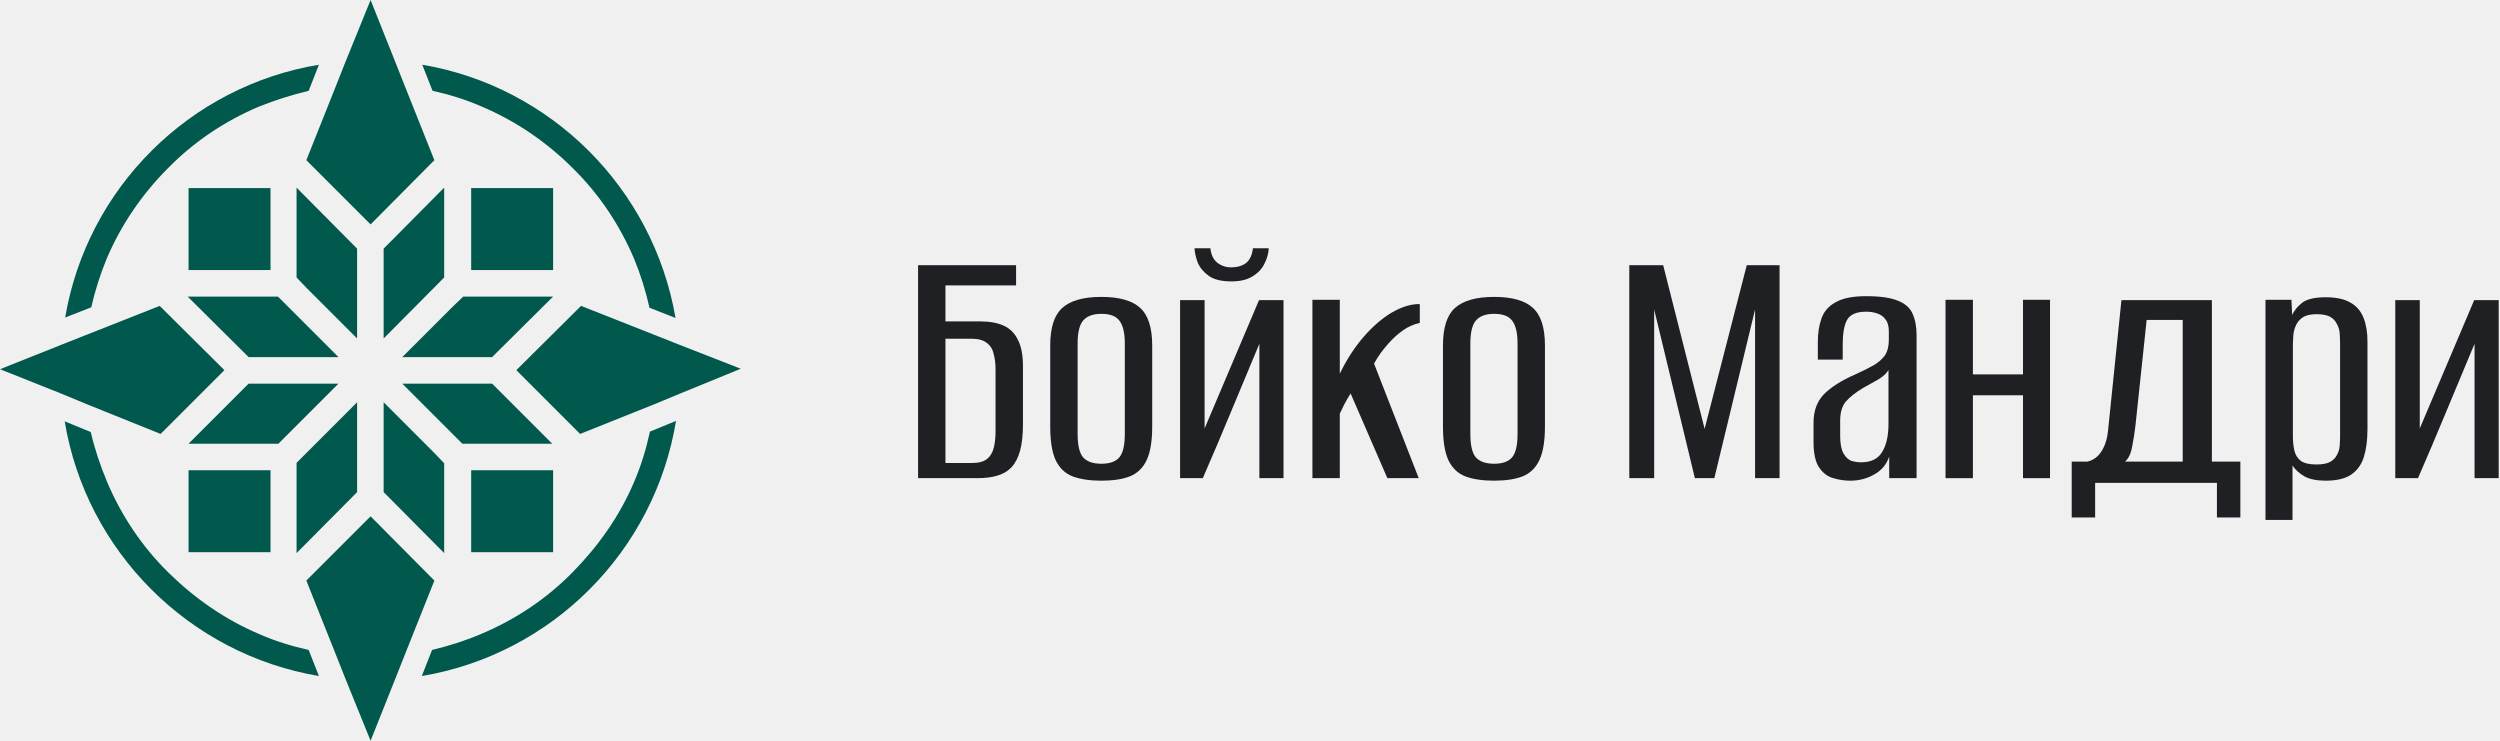
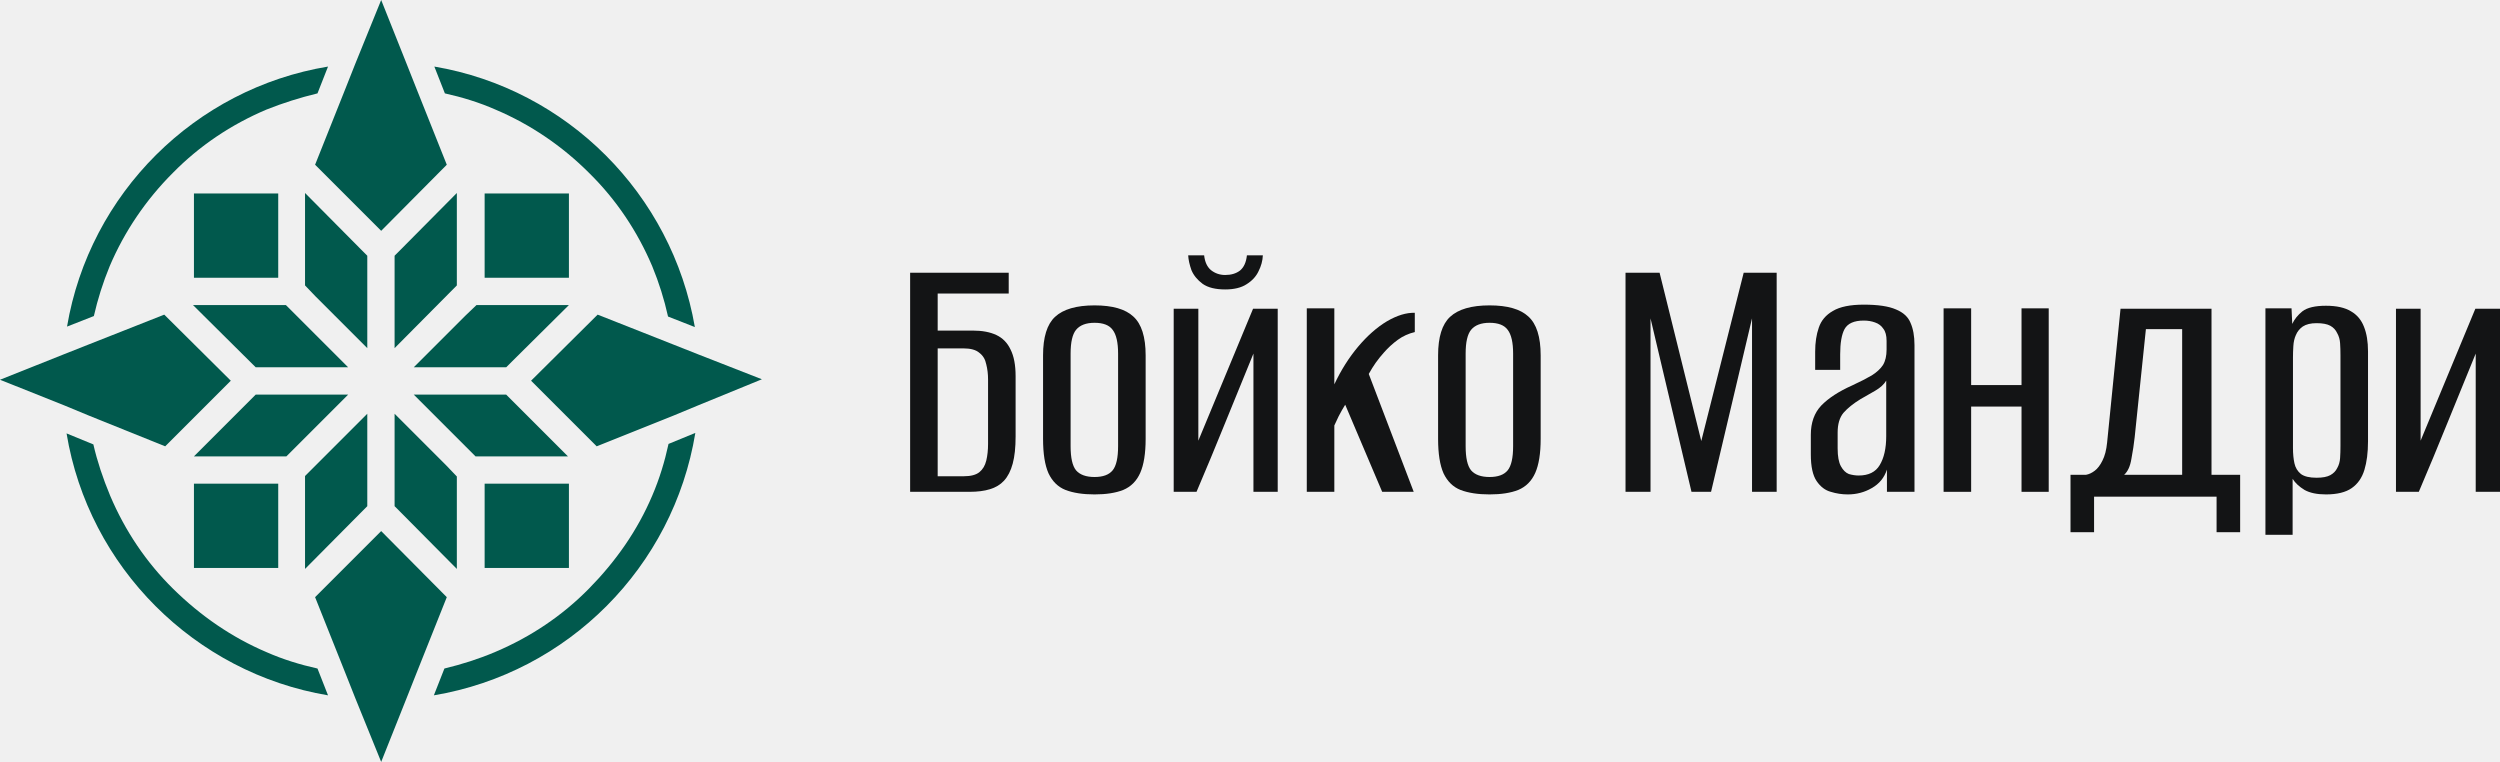
- <svg xmlns="http://www.w3.org/2000/svg" width="189" height="56" viewBox="0 0 189 56" fill="none">
-   <g clip-path="url(#clip0_117_90)">
-     <path d="M37.627 26.575L37.205 26.997H30.411L32.805 24.604L34.213 23.196L35.022 22.421H41.815L37.627 26.575Z" fill="#01594D" />
-     <path d="M18.796 29.003H25.589L21.048 33.544H14.255L18.796 29.003Z" fill="#01594D" />
-     <path d="M26.997 30.411V37.205L22.421 41.815V34.987L23.195 34.213L24.603 32.805L26.997 30.411Z" fill="#01594D" />
-     <path d="M29.003 37.205V30.411L31.396 32.805L32.804 34.213L33.579 35.022V41.815L29.425 37.627L29.003 37.205Z" fill="#01594D" />
-     <path d="M34.212 32.805L32.804 31.397L30.411 29.003H37.204L37.627 29.426L41.745 33.544H34.951L34.212 32.805Z" fill="#01594D" />
-     <path d="M21.013 22.421L21.788 23.196L23.195 24.604L25.589 26.997H18.796L14.185 22.421H21.013Z" fill="#01594D" />
-     <path d="M23.195 21.788L22.421 20.978V14.185L26.574 18.373L26.997 18.796V25.589L24.603 23.196L23.195 21.788Z" fill="#01594D" />
-     <path d="M29.003 18.796L29.425 18.373L33.579 14.185V20.978L29.003 25.589V18.796Z" fill="#01594D" />
-     <path d="M35.621 14.22H41.815V20.415H35.621V14.22Z" fill="#01594D" />
-     <path d="M14.255 14.22H20.45V20.415H14.255V14.22Z" fill="#01594D" />
-     <path d="M35.621 35.55H41.815V41.745H35.621V35.55Z" fill="#01594D" />
-     <path d="M14.255 35.55H20.45V41.745H14.255V35.55Z" fill="#01594D" />
-     <path d="M8.095 36.43C9.186 38.999 10.735 41.323 12.741 43.294C14.748 45.265 17.036 46.849 19.605 47.94C20.802 48.468 22.069 48.855 23.336 49.136L24.11 51.108C14.29 49.453 6.511 41.675 4.892 31.854L6.863 32.664C7.145 33.896 7.567 35.163 8.095 36.43Z" fill="#01594D" />
-     <path d="M47.94 19.57C46.849 17.001 45.3 14.678 43.294 12.707C41.322 10.736 38.999 9.152 36.43 8.061C35.233 7.533 33.966 7.145 32.699 6.864L31.925 4.893C41.674 6.547 49.383 14.255 51.072 24.04L49.101 23.266C48.82 21.999 48.432 20.767 47.94 19.57Z" fill="#01594D" />
-     <path d="M36.43 47.904C38.999 46.813 41.322 45.265 43.294 43.258C45.265 41.252 46.849 38.999 47.94 36.43C48.468 35.198 48.855 33.931 49.136 32.629L51.107 31.819C49.488 41.675 41.745 49.453 31.889 51.108L32.664 49.136C33.966 48.82 35.198 48.432 36.43 47.904Z" fill="#01594D" />
-     <path d="M19.57 8.061C17 9.152 14.677 10.7 12.706 12.707C10.735 14.678 9.151 17.001 8.06 19.57C7.567 20.767 7.18 21.999 6.899 23.231L4.927 24.005C6.582 14.22 14.325 6.512 24.11 4.893L23.336 6.864C22.034 7.181 20.802 7.568 19.57 8.061Z" fill="#01594D" />
-     <path d="M43.857 32.805L39.035 27.983L43.927 23.125L49.453 25.308L51.319 26.047L56 27.877L51.354 29.778L49.488 30.552L43.857 32.805Z" fill="#01594D" />
-     <path d="M28.017 16.965L23.16 12.108L25.377 6.547L26.116 4.681L28.017 6.10352e-05L29.883 4.681L30.622 6.547L32.839 12.108L28.017 16.965Z" fill="#01594D" />
-     <path d="M4.681 26.047L6.546 25.308L12.072 23.125L16.965 27.983L12.143 32.805L6.546 30.552L4.681 29.778L-0.001 27.912L4.681 26.047Z" fill="#01594D" />
-     <path d="M28.017 39.035L32.839 43.892L30.622 49.453L29.883 51.319L28.017 56L26.116 51.319L25.377 49.453L23.16 43.892L28.017 39.035Z" fill="#01594D" />
+ <svg xmlns="http://www.w3.org/2000/svg" width="210" height="64" viewBox="0 0 210 64" fill="none">
+   <g clip-path="url(#clip0_574_410)">
+     <path d="M43.002 30.371L42.519 30.853H34.755L37.491 28.118L39.1 26.509L40.025 25.624H47.789L43.002 30.371Z" fill="#01594D" />
+     <path d="M21.48 33.147H29.244L24.055 38.336H16.291L21.48 33.147Z" fill="#01594D" />
+     <path d="M30.852 34.755V42.519L25.623 47.789V39.985L26.508 39.1L28.117 37.491L30.852 34.755Z" fill="#01594D" />
+     <path d="M33.146 42.519V34.755L35.881 37.491L37.49 39.1L38.375 40.025V47.789L33.628 43.002L33.146 42.519Z" fill="#01594D" />
+     <path d="M39.099 37.491L37.49 35.882L34.755 33.147H42.518L43.001 33.629L47.708 38.336H39.944L39.099 37.491Z" fill="#01594D" />
+     <path d="M24.014 25.624L24.899 26.509L26.508 28.118L29.244 30.853H21.48L16.21 25.624H24.014Z" fill="#01594D" />
+     <path d="M26.508 24.9L25.623 23.975V16.211L30.37 20.998L30.852 21.481V29.244L28.117 26.509L26.508 24.9Z" fill="#01594D" />
+     <path d="M33.146 21.481L33.628 20.998L38.375 16.211V23.975L33.146 29.244V21.481Z" fill="#01594D" />
+     <path d="M40.709 16.252H47.789V23.331H40.709V16.252Z" fill="#01594D" />
+     <path d="M16.291 16.252H23.371V23.331H16.291V16.252Z" fill="#01594D" />
+     <path d="M40.709 40.628H47.789V47.708H40.709V40.628Z" fill="#01594D" />
+     <path d="M16.291 40.628H23.371V47.708H16.291V40.628Z" fill="#01594D" />
+     <path d="M9.251 41.634C10.498 44.571 12.268 47.226 14.561 49.478C16.854 51.731 19.469 53.541 22.405 54.788C23.773 55.392 25.221 55.834 26.669 56.156L27.554 58.409C16.331 56.518 7.441 47.628 5.591 36.405L7.843 37.33C8.165 38.738 8.648 40.186 9.251 41.634Z" fill="#01594D" />
+     <path d="M54.788 22.366C53.541 19.429 51.771 16.774 49.478 14.521C47.225 12.269 44.571 10.459 41.634 9.212C40.266 8.608 38.818 8.166 37.37 7.844L36.485 5.591C47.628 7.482 56.437 16.291 58.368 27.474L56.115 26.589C55.794 25.141 55.351 23.733 54.788 22.366Z" fill="#01594D" />
+     <path d="M41.634 54.748C44.57 53.501 47.225 51.731 49.478 49.438C51.731 47.145 53.541 44.57 54.788 41.634C55.391 40.226 55.834 38.778 56.156 37.289L58.408 36.364C56.558 47.628 47.708 56.518 36.445 58.408L37.33 56.156C38.818 55.794 40.226 55.351 41.634 54.748Z" fill="#01594D" />
+     <path d="M22.365 9.212C19.428 10.459 16.774 12.229 14.521 14.521C12.268 16.774 10.458 19.429 9.211 22.366C8.648 23.733 8.205 25.141 7.884 26.549L5.631 27.434C7.522 16.251 16.371 7.442 27.554 5.591L26.669 7.844C25.181 8.206 23.773 8.649 22.365 9.212Z" fill="#01594D" />
+     <path d="M50.121 37.491L44.61 31.98L50.202 26.429L56.517 28.923L58.649 29.767L63.999 31.859L58.69 34.032L56.558 34.916L50.121 37.491Z" fill="#01594D" />
+     <path d="M32.019 19.389L26.468 13.838L29.002 7.482L29.847 5.35L32.019 0L34.151 5.35L34.996 7.482L37.53 13.838L32.019 19.389Z" fill="#01594D" />
+     <path d="M5.349 29.767L7.481 28.923L13.797 26.429L19.388 31.98L13.877 37.491L7.481 34.916L5.349 34.032L-0.001 31.899L5.349 29.767Z" fill="#01594D" />
+     <path d="M32.019 44.611L37.53 50.162L34.996 56.518L34.151 58.65L32.019 64L29.847 58.65L29.002 56.518L26.468 50.162L32.019 44.611Z" fill="#01594D" />
  </g>
-   <path d="M69.406 36.149V20.048H76.816V21.574H71.476V24.298H74.119C74.827 24.298 75.417 24.407 75.89 24.625C76.362 24.843 76.716 25.197 76.952 25.688C77.206 26.178 77.334 26.832 77.334 27.649V32.09C77.334 32.889 77.261 33.552 77.116 34.079C76.97 34.605 76.752 35.023 76.462 35.332C76.189 35.623 75.835 35.831 75.399 35.959C74.981 36.086 74.473 36.149 73.874 36.149H69.406ZM73.438 35.005C73.965 35.005 74.355 34.905 74.609 34.705C74.864 34.505 75.036 34.224 75.127 33.861C75.218 33.498 75.263 33.089 75.263 32.635V27.895C75.263 27.495 75.218 27.123 75.127 26.777C75.054 26.414 74.882 26.133 74.609 25.933C74.355 25.715 73.955 25.606 73.41 25.606H71.476V35.005H73.438Z" fill="#1F2023" />
-   <path d="M83.266 36.34C82.394 36.34 81.667 36.231 81.086 36.013C80.523 35.795 80.096 35.386 79.806 34.787C79.533 34.188 79.397 33.343 79.397 32.253V26.124C79.397 24.78 79.697 23.835 80.296 23.29C80.913 22.727 81.903 22.446 83.266 22.446C84.61 22.446 85.581 22.718 86.181 23.263C86.798 23.808 87.107 24.762 87.107 26.124V32.253C87.107 33.325 86.971 34.16 86.698 34.76C86.426 35.359 85.999 35.777 85.418 36.013C84.855 36.231 84.137 36.34 83.266 36.34ZM83.266 35.059C83.901 35.059 84.355 34.896 84.628 34.569C84.9 34.242 85.036 33.652 85.036 32.798V25.988C85.036 25.17 84.9 24.589 84.628 24.244C84.373 23.899 83.919 23.726 83.266 23.726C82.63 23.726 82.167 23.899 81.876 24.244C81.604 24.571 81.468 25.152 81.468 25.988V32.798C81.468 33.652 81.604 34.242 81.876 34.569C82.167 34.896 82.63 35.059 83.266 35.059Z" fill="#1F2023" />
-   <path d="M89.215 36.149V22.691H91.068V32.39L95.182 22.691H97.034V36.149H95.209V25.988C94.501 27.695 93.792 29.393 93.084 31.082C92.394 32.753 91.676 34.442 90.932 36.149H89.215ZM93.084 21.274C92.358 21.274 91.794 21.138 91.395 20.866C90.995 20.575 90.714 20.239 90.55 19.858C90.405 19.458 90.323 19.095 90.305 18.768H91.504C91.558 19.258 91.731 19.622 92.022 19.858C92.33 20.094 92.684 20.212 93.084 20.212C93.538 20.212 93.91 20.103 94.201 19.885C94.492 19.649 94.664 19.276 94.719 18.768H95.917C95.899 19.168 95.79 19.558 95.59 19.939C95.409 20.321 95.109 20.639 94.691 20.893C94.292 21.147 93.756 21.274 93.084 21.274Z" fill="#1F2023" />
-   <path d="M99.219 36.149V22.664H101.289V28.249C101.798 27.195 102.397 26.269 103.087 25.47C103.778 24.671 104.495 24.053 105.24 23.617C106.002 23.181 106.702 22.973 107.337 22.991V24.407C106.865 24.516 106.438 24.707 106.057 24.98C105.675 25.252 105.33 25.561 105.022 25.906C104.804 26.142 104.595 26.396 104.395 26.669C104.213 26.923 104.041 27.195 103.877 27.486L107.256 36.149H104.885L102.107 29.747C101.943 30.001 101.78 30.283 101.616 30.592C101.471 30.9 101.362 31.127 101.289 31.273V36.149H99.219Z" fill="#1F2023" />
-   <path d="M112.956 36.34C112.085 36.34 111.358 36.231 110.777 36.013C110.214 35.795 109.787 35.386 109.497 34.787C109.224 34.188 109.088 33.343 109.088 32.253V26.124C109.088 24.78 109.388 23.835 109.987 23.29C110.604 22.727 111.594 22.446 112.956 22.446C114.3 22.446 115.272 22.718 115.871 23.263C116.489 23.808 116.798 24.762 116.798 26.124V32.253C116.798 33.325 116.662 34.16 116.389 34.76C116.117 35.359 115.69 35.777 115.109 36.013C114.546 36.231 113.828 36.34 112.956 36.34ZM112.956 35.059C113.592 35.059 114.046 34.896 114.319 34.569C114.591 34.242 114.727 33.652 114.727 32.798V25.988C114.727 25.17 114.591 24.589 114.319 24.244C114.064 23.899 113.61 23.726 112.956 23.726C112.321 23.726 111.858 23.899 111.567 24.244C111.295 24.571 111.158 25.152 111.158 25.988V32.798C111.158 33.652 111.295 34.242 111.567 34.569C111.858 34.896 112.321 35.059 112.956 35.059Z" fill="#1F2023" />
-   <path d="M123.175 36.149V20.048H125.736L128.869 32.417L132.056 20.048H134.535V36.149H132.683V23.399L129.604 36.149H128.133L125.055 23.399V36.149H123.175Z" fill="#1F2023" />
-   <path d="M139.881 36.34C139.445 36.34 139.019 36.276 138.601 36.149C138.183 36.04 137.829 35.777 137.538 35.359C137.248 34.941 137.102 34.288 137.102 33.398V31.954C137.102 31.064 137.366 30.346 137.893 29.802C138.437 29.257 139.209 28.766 140.208 28.33C140.808 28.058 141.298 27.813 141.679 27.595C142.061 27.359 142.342 27.104 142.524 26.832C142.705 26.541 142.796 26.16 142.796 25.688V25.061C142.796 24.662 142.715 24.362 142.551 24.162C142.406 23.944 142.197 23.79 141.925 23.699C141.67 23.608 141.389 23.563 141.08 23.563C140.353 23.563 139.872 23.772 139.636 24.189C139.418 24.589 139.309 25.206 139.309 26.042V27.186H137.429V25.851C137.429 25.179 137.52 24.589 137.702 24.08C137.883 23.554 138.238 23.145 138.764 22.855C139.291 22.546 140.063 22.391 141.08 22.391C142.152 22.391 142.96 22.509 143.505 22.745C144.049 22.963 144.413 23.29 144.594 23.726C144.794 24.162 144.894 24.707 144.894 25.361V36.149H142.824V34.515C142.624 35.114 142.242 35.568 141.679 35.877C141.134 36.185 140.535 36.34 139.881 36.34ZM140.699 34.95C141.443 34.95 141.97 34.696 142.279 34.188C142.606 33.661 142.769 32.953 142.769 32.063V27.976C142.606 28.249 142.333 28.494 141.952 28.712C141.589 28.912 141.216 29.12 140.835 29.338C140.29 29.665 139.863 30.001 139.554 30.346C139.264 30.692 139.118 31.173 139.118 31.79V32.962C139.118 33.543 139.2 33.979 139.364 34.269C139.527 34.56 139.727 34.751 139.963 34.842C140.217 34.914 140.462 34.95 140.699 34.95Z" fill="#1F2023" />
-   <path d="M147.082 36.149V22.664H149.152V28.303H152.939V22.664H154.982V36.149H152.939V29.883H149.152V36.149H147.082Z" fill="#1F2023" />
-   <path d="M156.621 39.119V34.896H157.792C158.01 34.86 158.228 34.76 158.446 34.596C158.664 34.433 158.855 34.188 159.018 33.861C159.2 33.516 159.318 33.071 159.372 32.526L160.38 22.691H167.218V34.896H169.371V39.119H167.6V36.503H158.392V39.119H156.621ZM160.653 34.896H165.012V24.189H162.287L161.443 32.144C161.388 32.635 161.307 33.161 161.198 33.724C161.107 34.269 160.925 34.66 160.653 34.896Z" fill="#1F2023" />
-   <path d="M171.271 39.309V22.664H173.233L173.287 23.808C173.451 23.463 173.705 23.154 174.05 22.882C174.413 22.609 175.004 22.473 175.821 22.473C176.62 22.473 177.247 22.609 177.701 22.882C178.155 23.136 178.482 23.517 178.681 24.026C178.881 24.516 178.981 25.116 178.981 25.824V32.444C178.981 33.261 178.89 33.961 178.709 34.542C178.527 35.123 178.209 35.568 177.755 35.877C177.301 36.185 176.656 36.34 175.821 36.34C175.149 36.34 174.613 36.231 174.214 36.013C173.814 35.777 173.514 35.504 173.314 35.196V39.309H171.271ZM175.113 35.114C175.567 35.114 175.912 35.05 176.148 34.923C176.384 34.796 176.556 34.624 176.665 34.406C176.793 34.188 176.865 33.943 176.883 33.67C176.902 33.398 176.911 33.107 176.911 32.798V26.096C176.911 25.788 176.902 25.497 176.883 25.225C176.865 24.952 176.793 24.707 176.665 24.489C176.556 24.253 176.384 24.071 176.148 23.944C175.912 23.817 175.567 23.753 175.113 23.753C174.677 23.753 174.332 23.835 174.077 23.999C173.841 24.162 173.669 24.371 173.56 24.625C173.451 24.861 173.387 25.134 173.369 25.443C173.351 25.733 173.342 26.006 173.342 26.26V32.934C173.342 33.352 173.378 33.724 173.451 34.051C173.523 34.378 173.687 34.642 173.941 34.842C174.195 35.023 174.586 35.114 175.113 35.114Z" fill="#1F2023" />
-   <path d="M181.083 36.149V22.691H182.935V32.39L187.049 22.691H188.901V36.149H187.076V25.988C186.368 27.695 185.659 29.393 184.951 31.082C184.261 32.753 183.544 34.442 182.799 36.149H181.083Z" fill="#1F2023" />
+   <path d="M76.451 41.313V22.912H84.732V24.656H78.765V27.769H81.718C82.51 27.769 83.169 27.894 83.697 28.143C84.225 28.392 84.621 28.797 84.885 29.357C85.169 29.918 85.311 30.665 85.311 31.599V36.674C85.311 37.587 85.23 38.345 85.067 38.947C84.905 39.549 84.661 40.026 84.337 40.379C84.032 40.711 83.636 40.95 83.149 41.095C82.682 41.24 82.114 41.313 81.444 41.313H76.451ZM80.957 40.005C81.546 40.005 81.982 39.891 82.266 39.663C82.55 39.434 82.743 39.113 82.845 38.698C82.946 38.282 82.997 37.815 82.997 37.297V31.879C82.997 31.422 82.946 30.997 82.845 30.602C82.763 30.187 82.571 29.866 82.266 29.637C81.982 29.388 81.535 29.264 80.926 29.264H78.765V40.005H80.957Z" fill="#131415" />
+   <path d="M91.941 41.531C90.966 41.531 90.154 41.406 89.505 41.157C88.876 40.908 88.398 40.441 88.074 39.756C87.769 39.071 87.617 38.106 87.617 36.861V29.855C87.617 28.319 87.952 27.24 88.622 26.617C89.312 25.974 90.418 25.652 91.941 25.652C93.443 25.652 94.528 25.963 95.198 26.586C95.888 27.209 96.234 28.299 96.234 29.855V36.861C96.234 38.085 96.081 39.04 95.777 39.725C95.472 40.41 94.995 40.887 94.346 41.157C93.717 41.406 92.915 41.531 91.941 41.531ZM91.941 40.068C92.651 40.068 93.158 39.881 93.463 39.507C93.767 39.133 93.92 38.459 93.92 37.483V29.7C93.92 28.765 93.767 28.101 93.463 27.707C93.179 27.312 92.671 27.115 91.941 27.115C91.23 27.115 90.713 27.312 90.388 27.707C90.083 28.081 89.931 28.745 89.931 29.7V37.483C89.931 38.459 90.083 39.133 90.388 39.507C90.713 39.881 91.23 40.068 91.941 40.068Z" fill="#131415" />
+   <path d="M98.59 41.313V25.932H100.661V37.016L105.258 25.932H107.328V41.313H105.289V29.7C104.497 31.651 103.705 33.591 102.914 35.522C102.142 37.431 101.341 39.362 100.508 41.313H98.59ZM102.914 24.313C102.102 24.313 101.472 24.157 101.026 23.846C100.579 23.514 100.265 23.13 100.082 22.694C99.92 22.238 99.828 21.822 99.808 21.449H101.148C101.209 22.009 101.401 22.424 101.726 22.694C102.071 22.964 102.467 23.099 102.914 23.099C103.421 23.099 103.837 22.974 104.162 22.725C104.487 22.455 104.68 22.03 104.74 21.449H106.08C106.06 21.905 105.938 22.352 105.715 22.788C105.512 23.223 105.177 23.587 104.71 23.877C104.263 24.168 103.665 24.313 102.914 24.313Z" fill="#131415" />
+   <path d="M109.77 41.313V25.901H112.084V32.284C112.652 31.08 113.322 30.021 114.093 29.108C114.865 28.195 115.667 27.489 116.499 26.991C117.351 26.493 118.133 26.254 118.843 26.275V27.894C118.316 28.018 117.839 28.236 117.412 28.547C116.986 28.859 116.6 29.212 116.255 29.606C116.012 29.876 115.778 30.167 115.555 30.478C115.352 30.768 115.159 31.08 114.976 31.412L118.752 41.313H116.103L112.997 33.996C112.815 34.287 112.632 34.608 112.449 34.961C112.287 35.314 112.165 35.574 112.084 35.74V41.313H109.77Z" fill="#131415" />
+   <path d="M125.123 41.531C124.149 41.531 123.337 41.406 122.687 41.157C122.058 40.908 121.581 40.441 121.256 39.756C120.952 39.071 120.8 38.106 120.8 36.861V29.855C120.8 28.319 121.135 27.24 121.805 26.617C122.495 25.974 123.601 25.652 125.123 25.652C126.625 25.652 127.711 25.963 128.381 26.586C129.071 27.209 129.416 28.299 129.416 29.855V36.861C129.416 38.085 129.264 39.04 128.96 39.725C128.655 40.41 128.178 40.887 127.529 41.157C126.899 41.406 126.098 41.531 125.123 41.531ZM125.123 40.068C125.834 40.068 126.341 39.881 126.646 39.507C126.95 39.133 127.102 38.459 127.102 37.483V29.7C127.102 28.765 126.95 28.101 126.646 27.707C126.361 27.312 125.854 27.115 125.123 27.115C124.413 27.115 123.895 27.312 123.57 27.707C123.266 28.081 123.114 28.745 123.114 29.7V37.483C123.114 38.459 123.266 39.133 123.57 39.507C123.895 39.881 124.413 40.068 125.123 40.068Z" fill="#131415" />
+   <path d="M136.544 41.313V22.912H139.406L142.907 37.047L146.469 22.912H149.24V41.313H147.17V26.742L143.729 41.313H142.085L138.644 26.742V41.313H136.544Z" fill="#131415" />
+   <path d="M155.215 41.531C154.728 41.531 154.251 41.458 153.784 41.313C153.317 41.188 152.921 40.887 152.596 40.41C152.271 39.933 152.109 39.185 152.109 38.168V36.518C152.109 35.501 152.403 34.681 152.992 34.059C153.601 33.436 154.464 32.875 155.58 32.377C156.25 32.066 156.798 31.786 157.224 31.537C157.65 31.267 157.965 30.976 158.168 30.665C158.371 30.333 158.473 29.897 158.473 29.357V28.641C158.473 28.184 158.381 27.842 158.199 27.613C158.036 27.364 157.803 27.188 157.498 27.084C157.214 26.98 156.899 26.928 156.554 26.928C155.742 26.928 155.205 27.167 154.941 27.645C154.697 28.101 154.575 28.807 154.575 29.762V31.07H152.474V29.544C152.474 28.776 152.576 28.101 152.779 27.52C152.982 26.918 153.378 26.451 153.966 26.119C154.555 25.766 155.418 25.59 156.554 25.59C157.752 25.59 158.655 25.725 159.264 25.994C159.873 26.244 160.279 26.617 160.482 27.115C160.705 27.613 160.817 28.236 160.817 28.983V41.313H158.503V39.445C158.28 40.13 157.853 40.649 157.224 41.002C156.615 41.355 155.945 41.531 155.215 41.531ZM156.128 39.943C156.96 39.943 157.549 39.652 157.894 39.071C158.259 38.469 158.442 37.66 158.442 36.643V31.972C158.259 32.284 157.955 32.564 157.529 32.813C157.123 33.041 156.707 33.28 156.28 33.529C155.671 33.903 155.194 34.287 154.849 34.681C154.525 35.075 154.362 35.626 154.362 36.331V37.67C154.362 38.334 154.453 38.833 154.636 39.165C154.819 39.497 155.042 39.715 155.306 39.819C155.59 39.901 155.864 39.943 156.128 39.943Z" fill="#131415" />
+   <path d="M163.262 41.313V25.901H165.576V32.346H169.808V25.901H172.092V41.313H169.808V34.152H165.576V41.313H163.262Z" fill="#131415" />
+   <path d="M173.923 44.707V39.881H175.232C175.476 39.839 175.719 39.725 175.963 39.538C176.206 39.351 176.42 39.071 176.602 38.698C176.805 38.303 176.937 37.795 176.998 37.172L178.125 25.932H185.767V39.881H188.172V44.707H186.193V41.718H175.902V44.707H173.923ZM178.429 39.881H183.301V27.645H180.256L179.312 36.736C179.251 37.297 179.16 37.898 179.038 38.542C178.937 39.165 178.734 39.611 178.429 39.881Z" fill="#131415" />
+   <path d="M190.296 44.925V25.901H192.489L192.549 27.209C192.732 26.814 193.016 26.462 193.402 26.15C193.808 25.839 194.468 25.683 195.381 25.683C196.274 25.683 196.974 25.839 197.482 26.15C197.989 26.441 198.355 26.877 198.578 27.458C198.801 28.018 198.913 28.703 198.913 29.513V37.079C198.913 38.013 198.811 38.812 198.608 39.476C198.405 40.14 198.05 40.649 197.543 41.002C197.035 41.355 196.315 41.531 195.381 41.531C194.63 41.531 194.031 41.406 193.585 41.157C193.138 40.887 192.803 40.576 192.58 40.223V44.925H190.296ZM194.589 40.13C195.097 40.13 195.483 40.057 195.746 39.912C196.01 39.767 196.203 39.569 196.325 39.32C196.467 39.071 196.548 38.791 196.568 38.48C196.589 38.168 196.599 37.836 196.599 37.483V29.824C196.599 29.471 196.589 29.139 196.568 28.828C196.548 28.516 196.467 28.236 196.325 27.987C196.203 27.717 196.01 27.51 195.746 27.364C195.483 27.219 195.097 27.146 194.589 27.146C194.102 27.146 193.717 27.24 193.432 27.427C193.169 27.613 192.976 27.852 192.854 28.143C192.732 28.413 192.661 28.724 192.641 29.077C192.62 29.409 192.61 29.72 192.61 30.011V37.639C192.61 38.116 192.651 38.542 192.732 38.916C192.813 39.289 192.996 39.59 193.28 39.819C193.564 40.026 194.001 40.13 194.589 40.13Z" fill="#131415" />
+   <path d="M201.262 41.313V25.932H203.332V37.016L207.93 25.932H210V41.313H207.96V29.7C207.168 31.651 206.377 33.591 205.585 35.522C204.814 37.431 204.012 39.362 203.18 41.313H201.262Z" fill="#131415" />
  <defs>
-     <clipPath id="clip0_117_90">
-       <rect width="56" height="56" fill="white" transform="matrix(-1 0 0 1 56 0)" />
+     <clipPath id="clip0_574_410">
+       <rect width="64" height="64" fill="white" transform="matrix(-1 0 0 1 64 0)" />
    </clipPath>
  </defs>
</svg>
